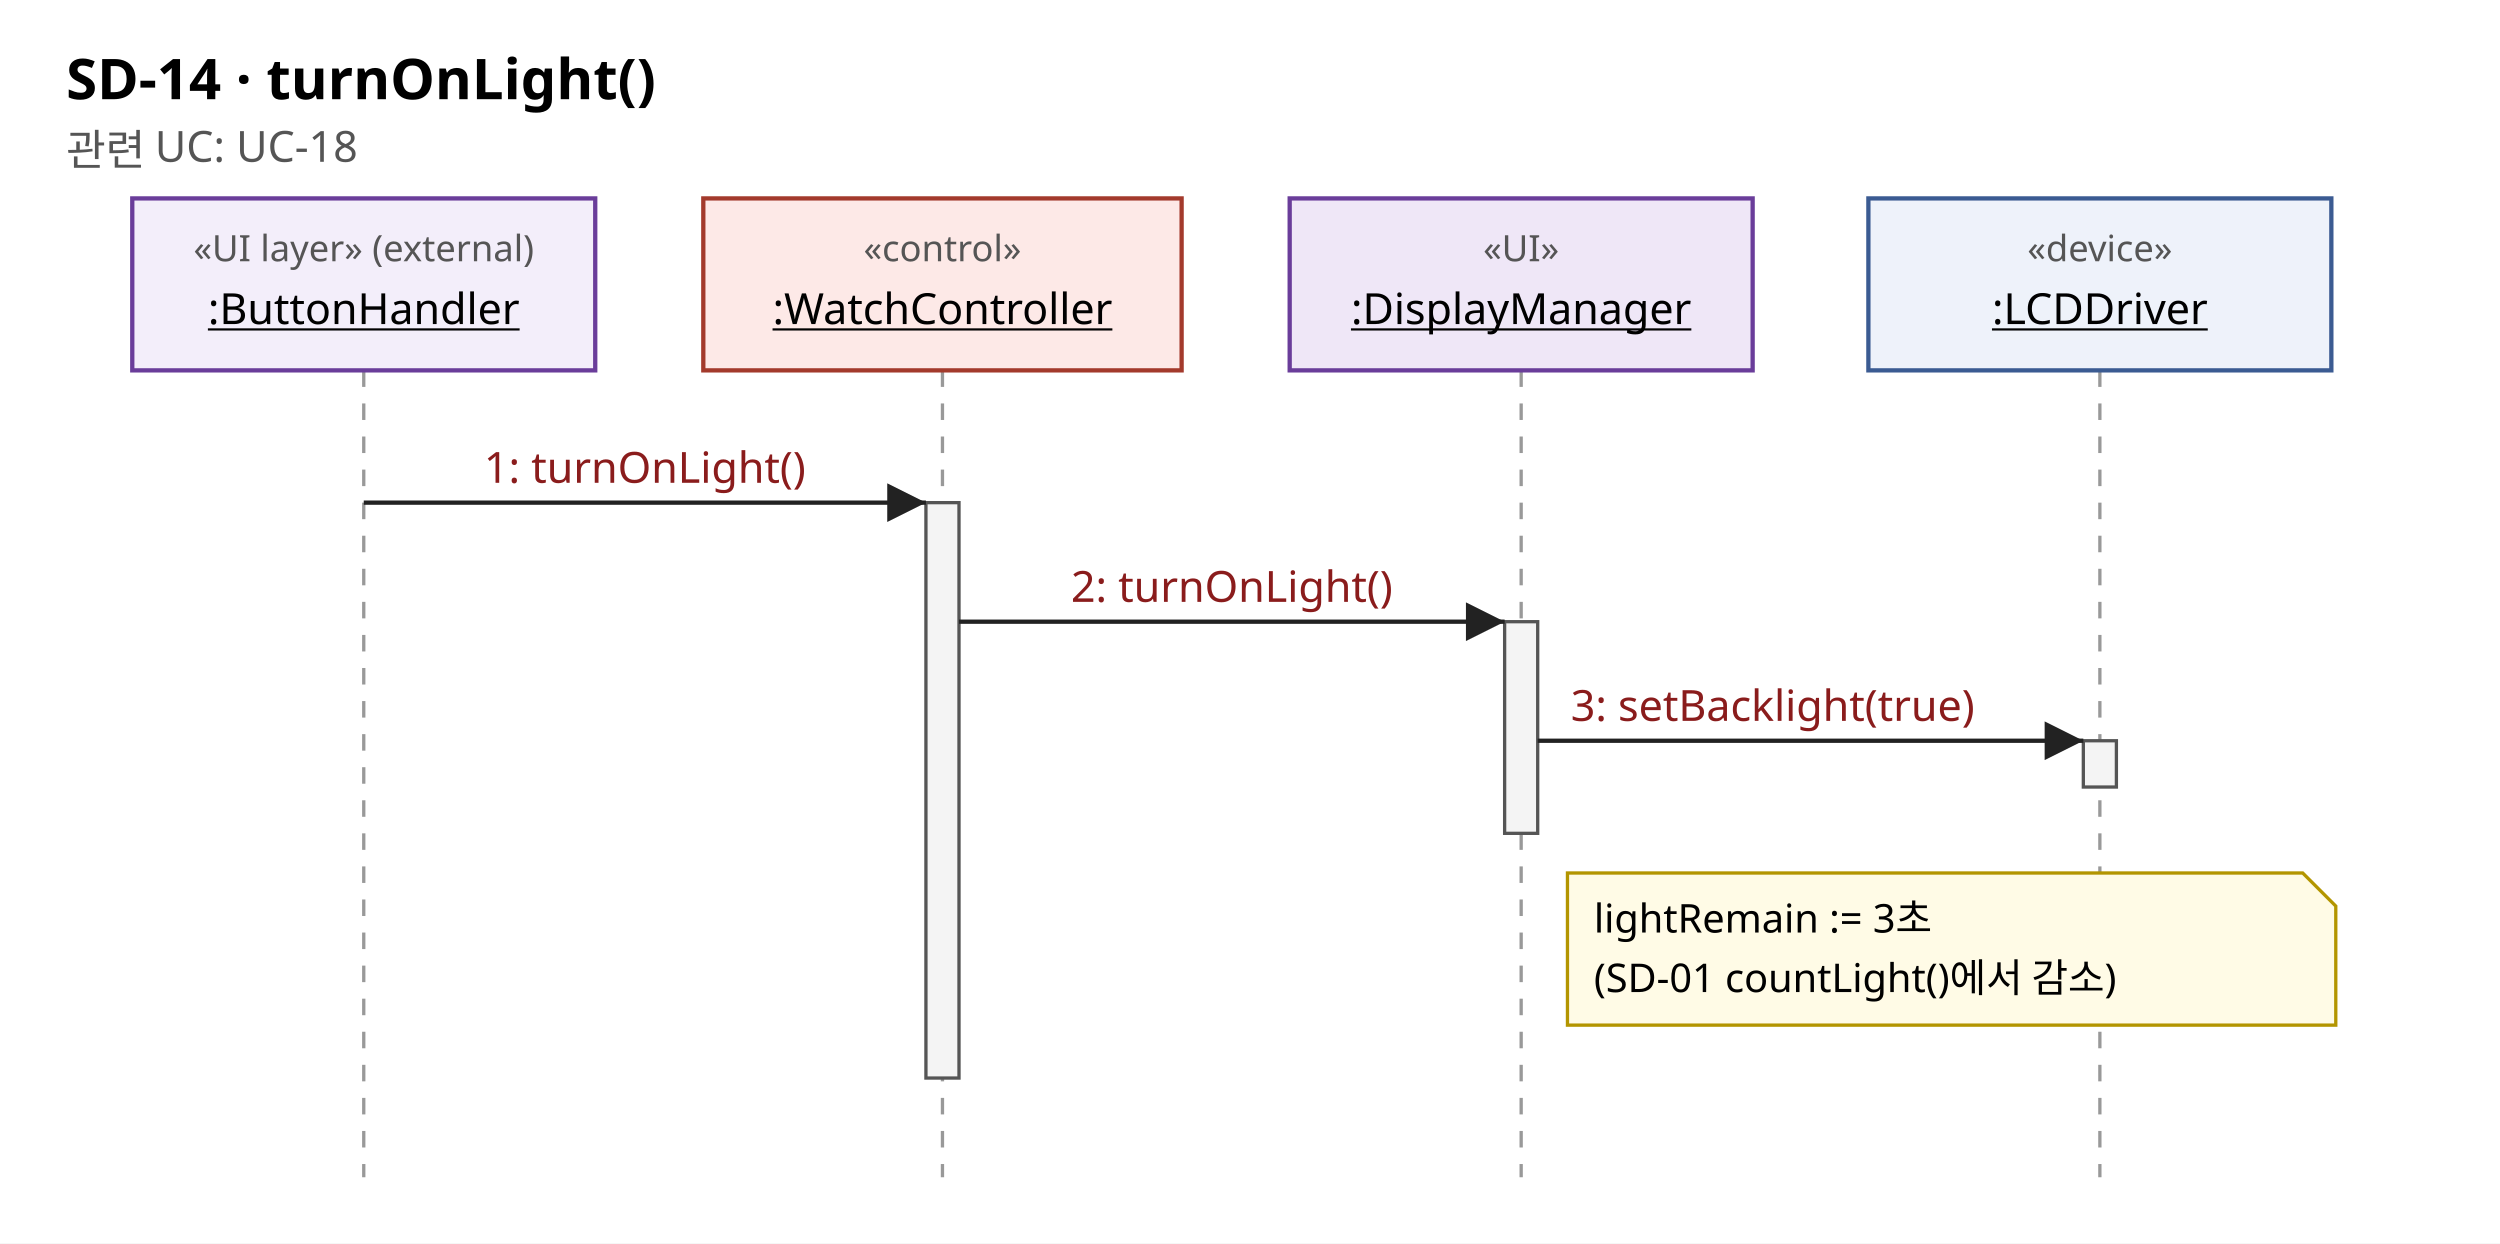
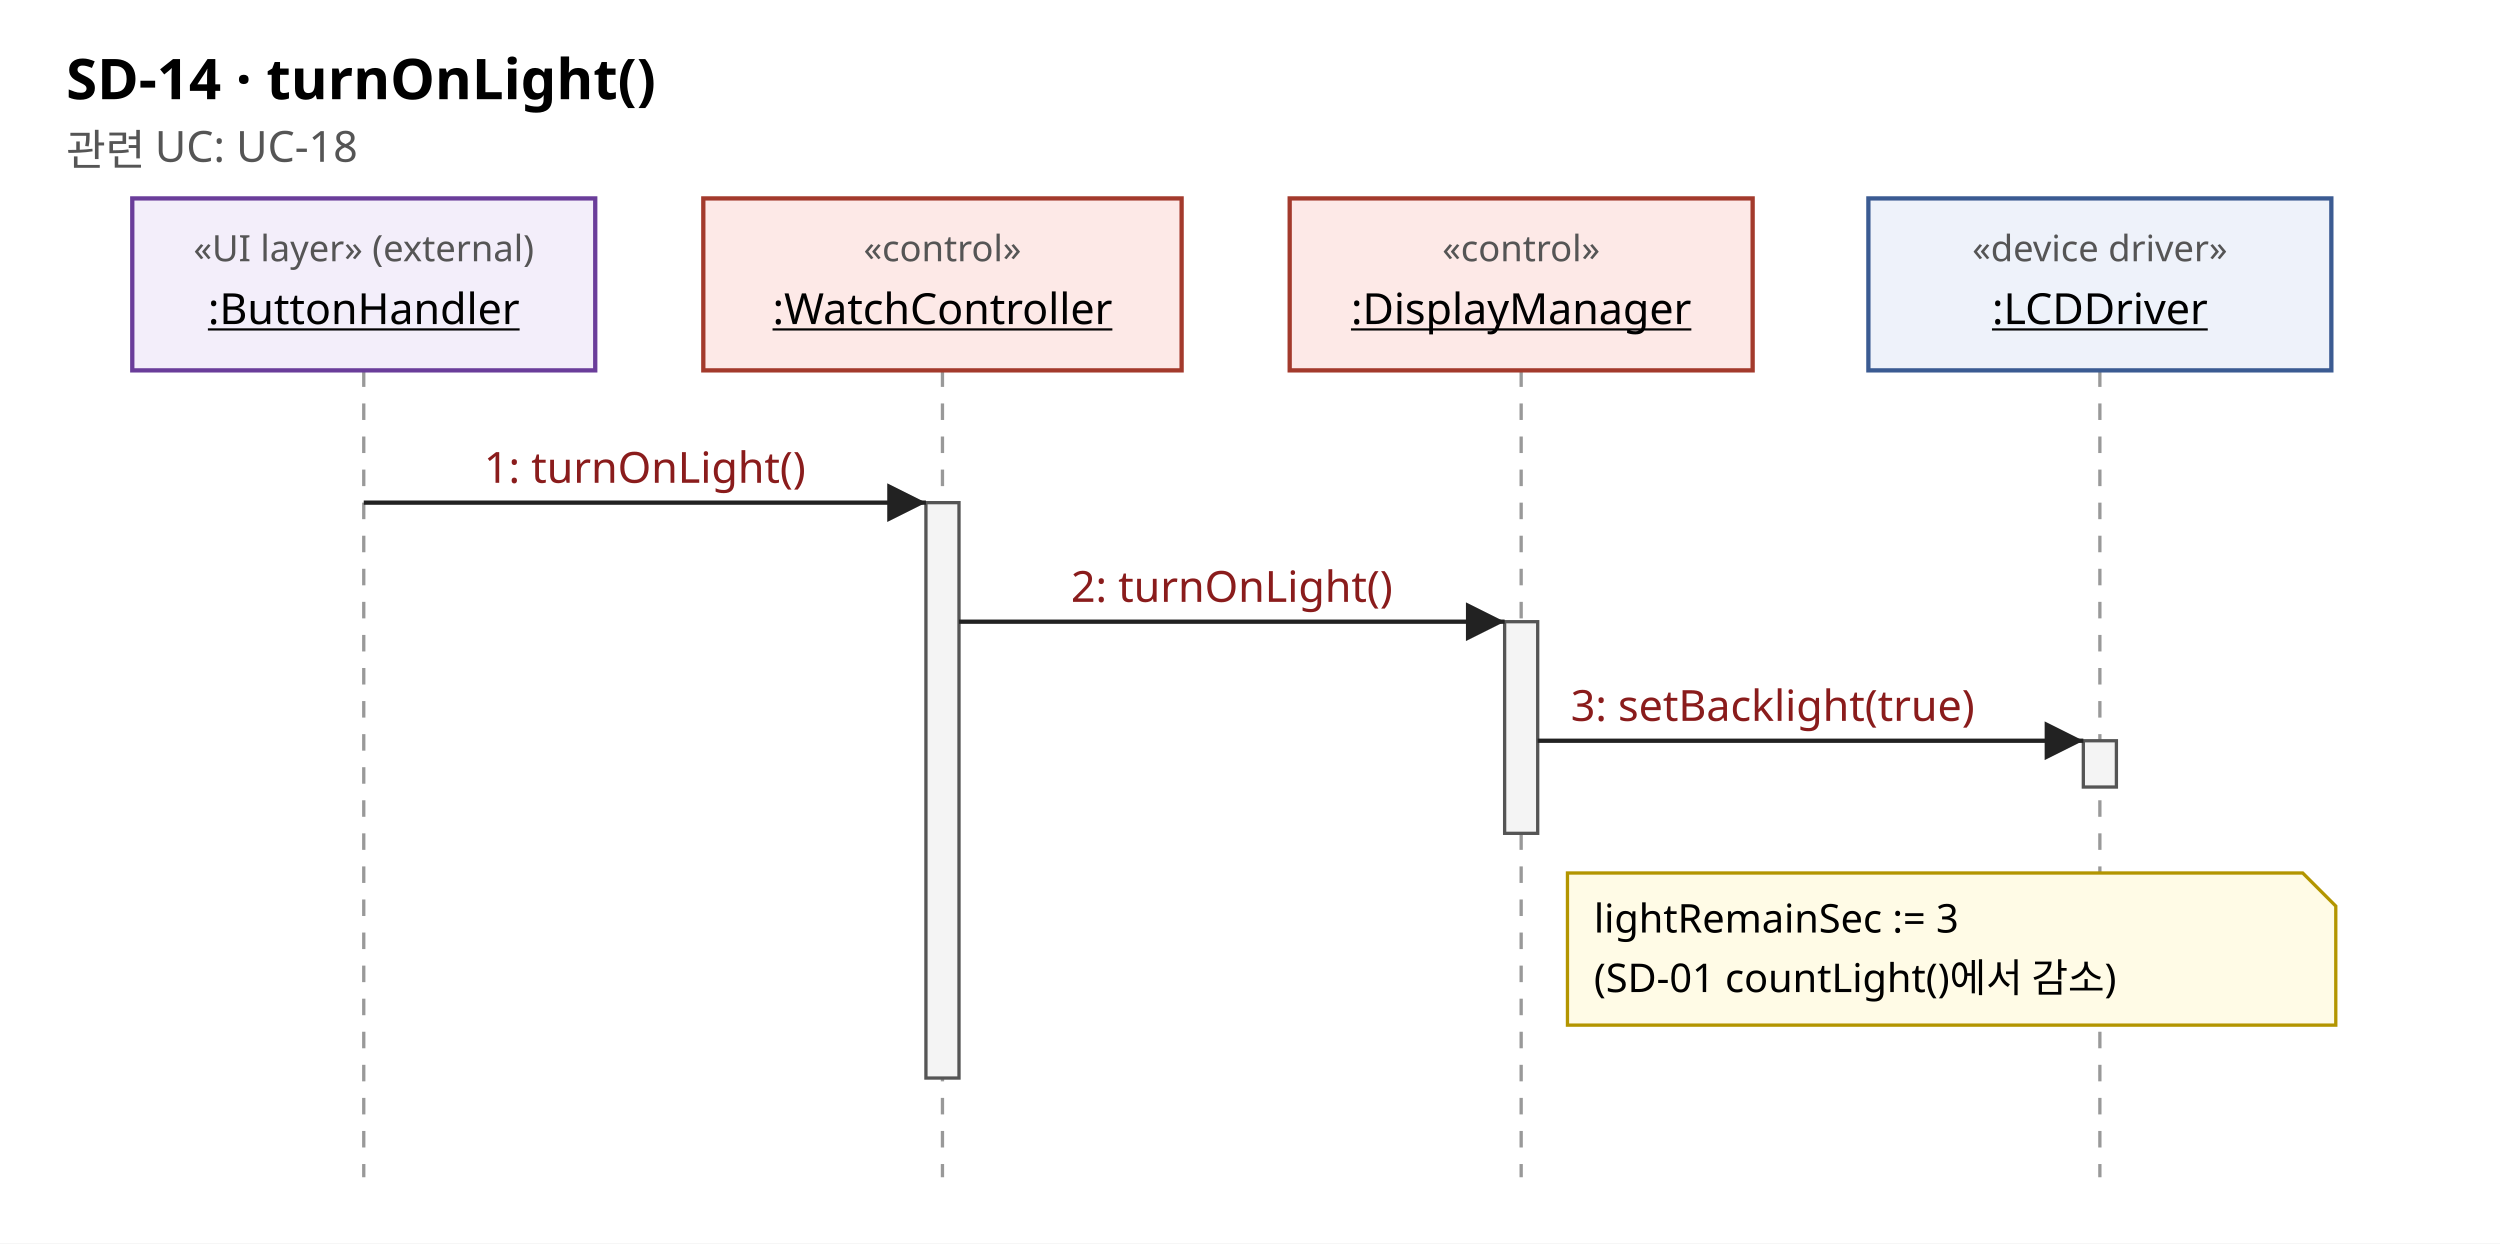
<svg xmlns="http://www.w3.org/2000/svg" width="756" height="376" viewBox="0 0 756 376" font-family="Malgun Gothic, Apple SD Gothic Neo, Noto Sans KR, WenQuanYi Zen Hei, sans-serif">
  <defs>
    <marker id="f" viewBox="0 0 10 10" refX="10" refY="5" markerWidth="9" markerHeight="9" orient="auto">
      <path d="M0,0 L10,5 L0,10 z" fill="#222" />
    </marker>
  </defs>
  <rect width="756" height="376" fill="#fff" />
  <text x="20" y="30" font-size="17" font-weight="bold">SD-14 · turnOnLight()</text>
  <text x="20" y="50" font-size="13" fill="#555">관련 UC: UC-18</text>
  <line x1="110" y1="112" x2="110" y2="356" stroke="#999" stroke-dasharray="5 5" />
  <rect x="40.0" y="60" width="140" height="52" fill="#f3eefa" stroke="#6a3d9a" stroke-width="1.3" />
  <text x="110" y="79" text-anchor="middle" font-size="11" fill="#555">«UI layer» (external)</text>
  <text x="110" y="98" text-anchor="middle" font-size="13" text-decoration="underline">:ButtonHandler</text>
  <line x1="285" y1="112" x2="285" y2="356" stroke="#999" stroke-dasharray="5 5" />
  <rect x="212.68" y="60" width="144.64" height="52" fill="#fde9e7" stroke="#a33a2c" stroke-width="1.3" />
  <text x="285" y="79" text-anchor="middle" font-size="11" fill="#555">«control»</text>
  <text x="285" y="98" text-anchor="middle" font-size="13" text-decoration="underline">:WatchController</text>
  <line x1="460" y1="112" x2="460" y2="356" stroke="#999" stroke-dasharray="5 5" />
-   <rect x="390.0" y="60" width="140" height="52" fill="#efe7f7" stroke="#6a3d9a" stroke-width="1.3" />
-   <text x="460" y="79" text-anchor="middle" font-size="11" fill="#555">«UI»</text>
+   <rect x="390.0" y="60" width="140" height="52" fill="#fde9e7" stroke="#a33a2c" stroke-width="1.3" />
+   <text x="460" y="79" text-anchor="middle" font-size="11" fill="#555">«control»</text>
  <text x="460" y="98" text-anchor="middle" font-size="13" text-decoration="underline">:DisplayManager</text>
  <line x1="635" y1="112" x2="635" y2="356" stroke="#999" stroke-dasharray="5 5" />
  <rect x="565.0" y="60" width="140" height="52" fill="#eef2fa" stroke="#3b5b92" stroke-width="1.3" />
-   <text x="635" y="79" text-anchor="middle" font-size="11" fill="#555">«device»</text>
+   <text x="635" y="79" text-anchor="middle" font-size="11" fill="#555">«device driver»</text>
  <text x="635" y="98" text-anchor="middle" font-size="13" text-decoration="underline">:LCDDriver</text>
  <rect x="630" y="224" width="10" height="14" fill="#f4f4f4" stroke="#555" />
  <rect x="455" y="188" width="10" height="64" fill="#f4f4f4" stroke="#555" />
  <rect x="280" y="152" width="10" height="174" fill="#f4f4f4" stroke="#555" />
  <line x1="110" y1="152" x2="280" y2="152" stroke="#222" stroke-width="1.3" marker-end="url(#f)" />
  <text x="195.0" y="146" text-anchor="middle" font-size="13" fill="#8a1c1c" stroke="#fff" stroke-width="3" paint-order="stroke">1: turnOnLight()</text>
  <line x1="290" y1="188" x2="455" y2="188" stroke="#222" stroke-width="1.3" marker-end="url(#f)" />
  <text x="372.5" y="182" text-anchor="middle" font-size="13" fill="#8a1c1c" stroke="#fff" stroke-width="3" paint-order="stroke">2: turnOnLight()</text>
  <line x1="465" y1="224" x2="630" y2="224" stroke="#222" stroke-width="1.3" marker-end="url(#f)" />
  <text x="475" y="218" font-size="13" fill="#8a1c1c" stroke="#fff" stroke-width="3" paint-order="stroke">3: setBacklight(true)</text>
  <path d="M474,264 h222.34 l10,10 v36 h-232.34 z" fill="#fffbe6" stroke="#b39500" />
-   <text x="482" y="282" font-size="12">lightRemain := 3초</text>
+   <text x="482" y="282" font-size="12">lightRemainSec := 3</text>
  <text x="482" y="300" font-size="12">(SD-01 countLight()에서 감소)</text>
</svg>
